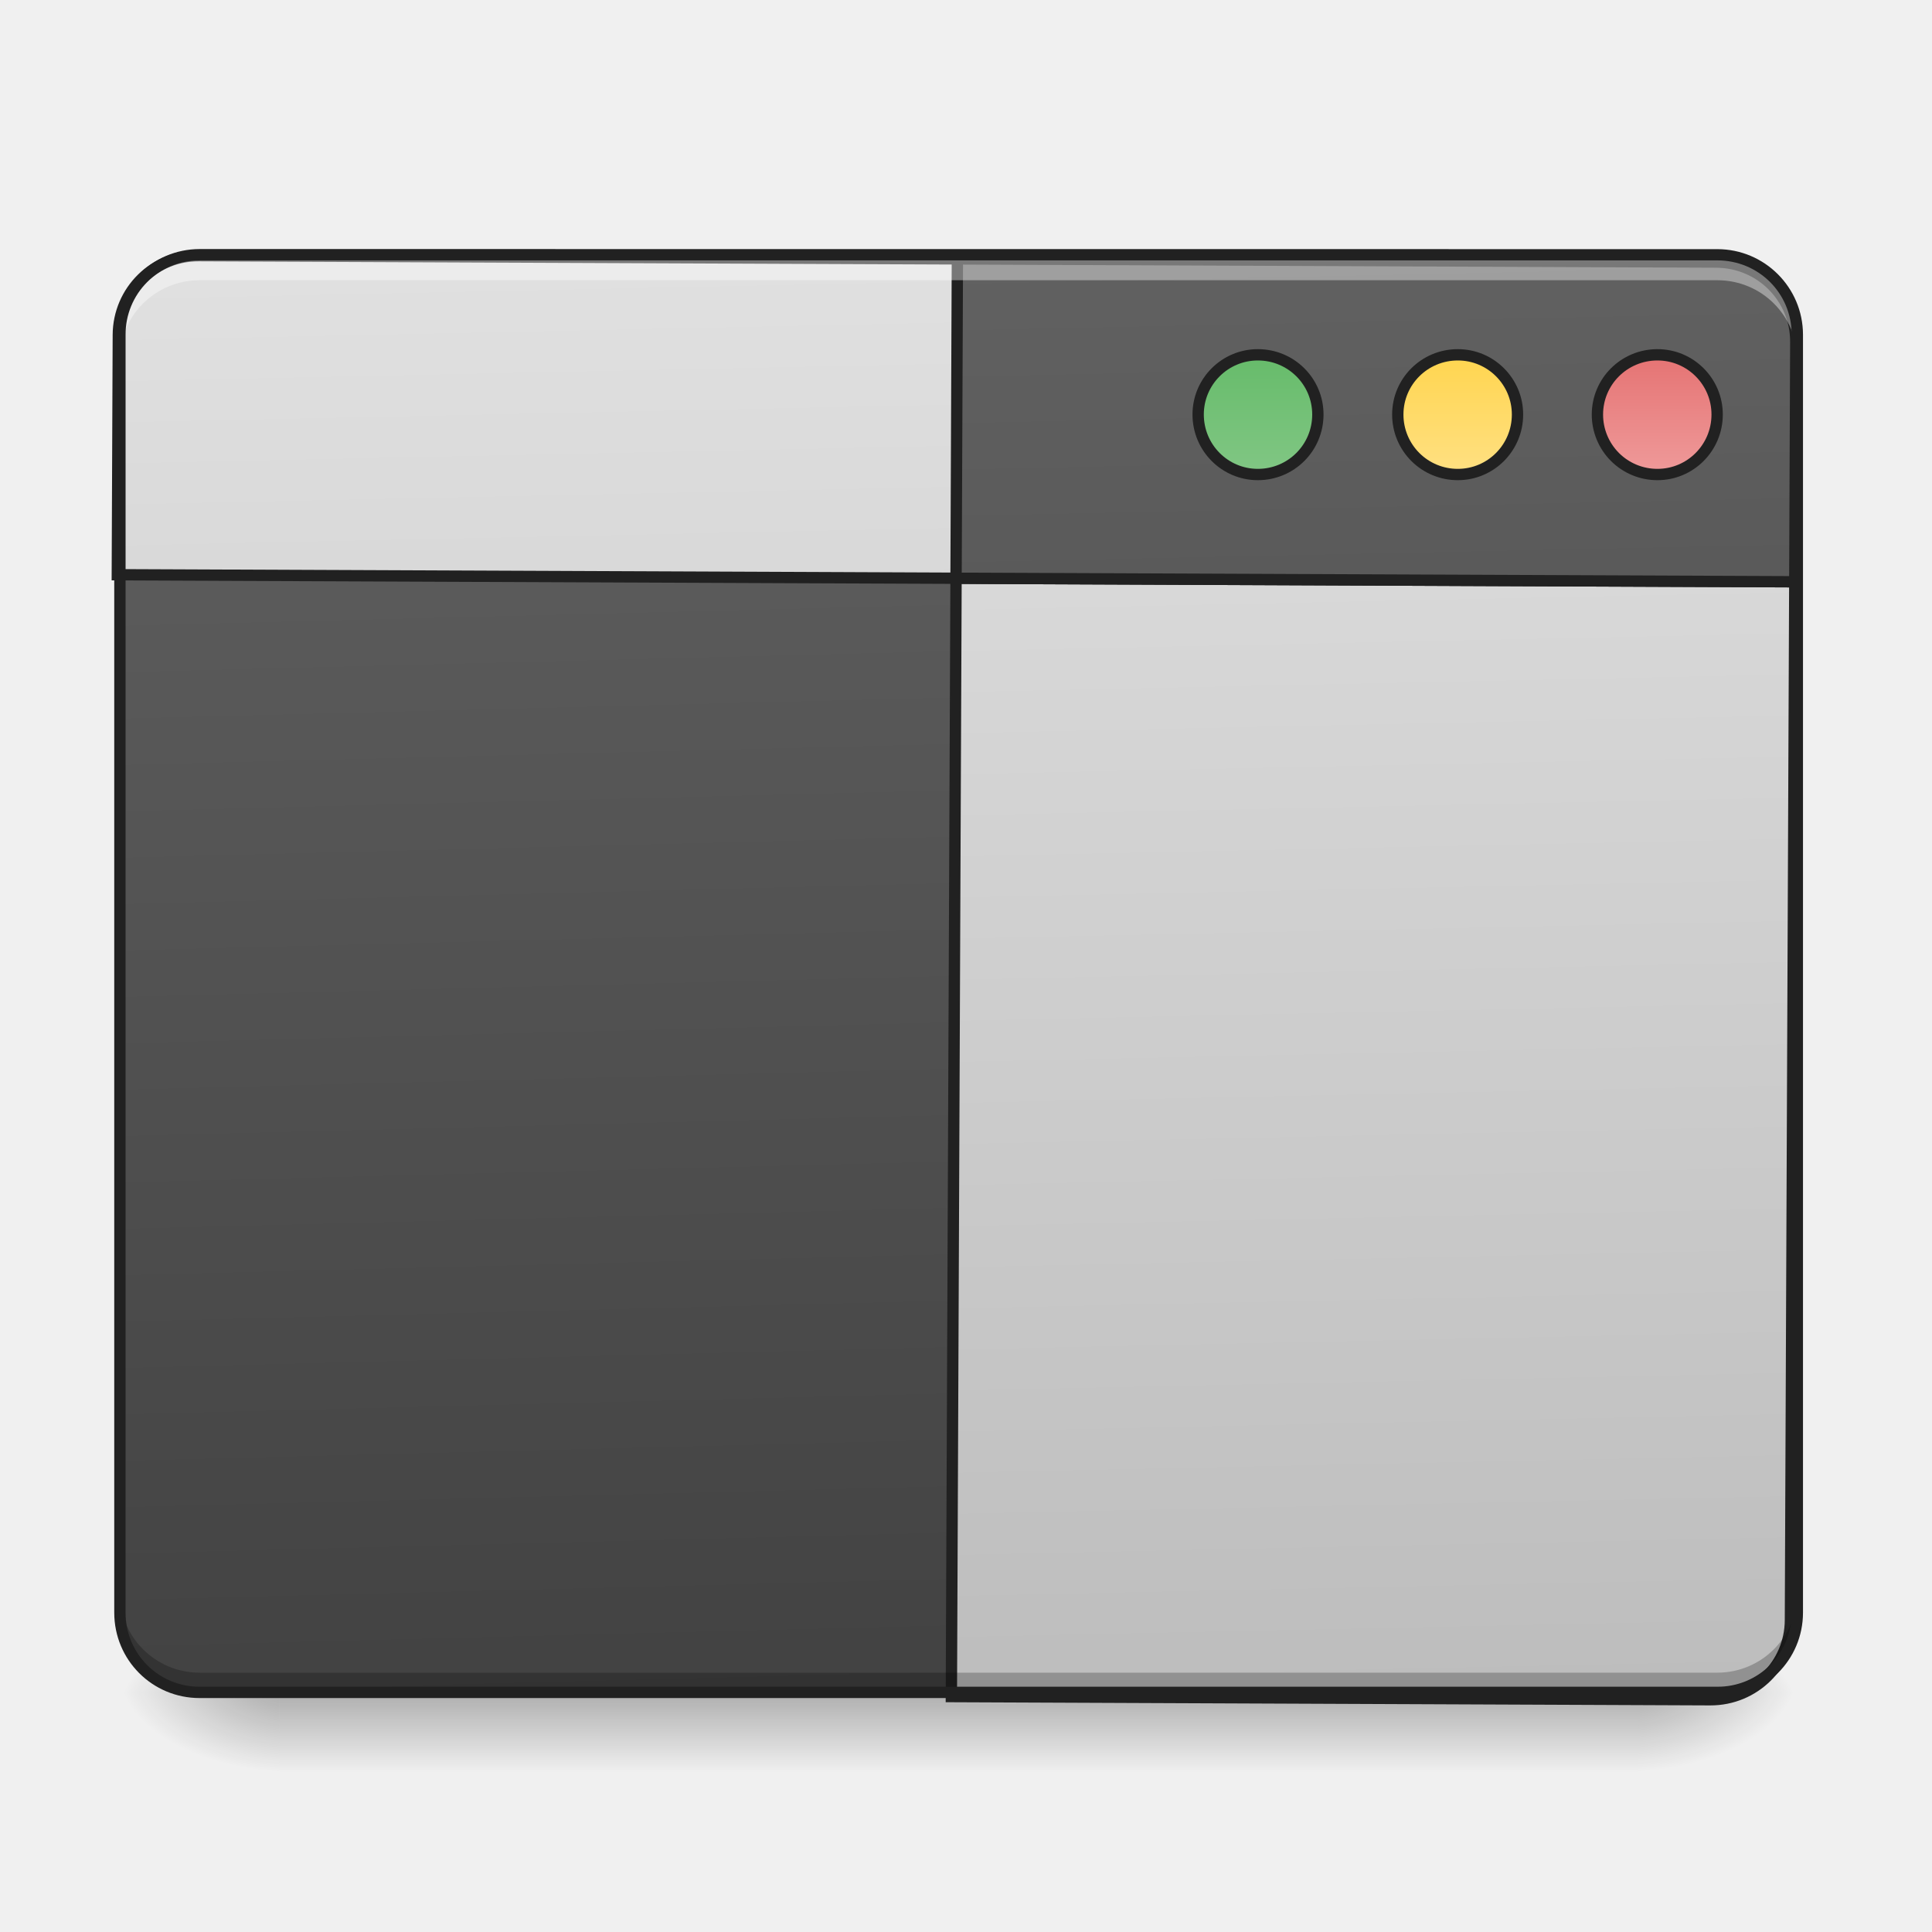
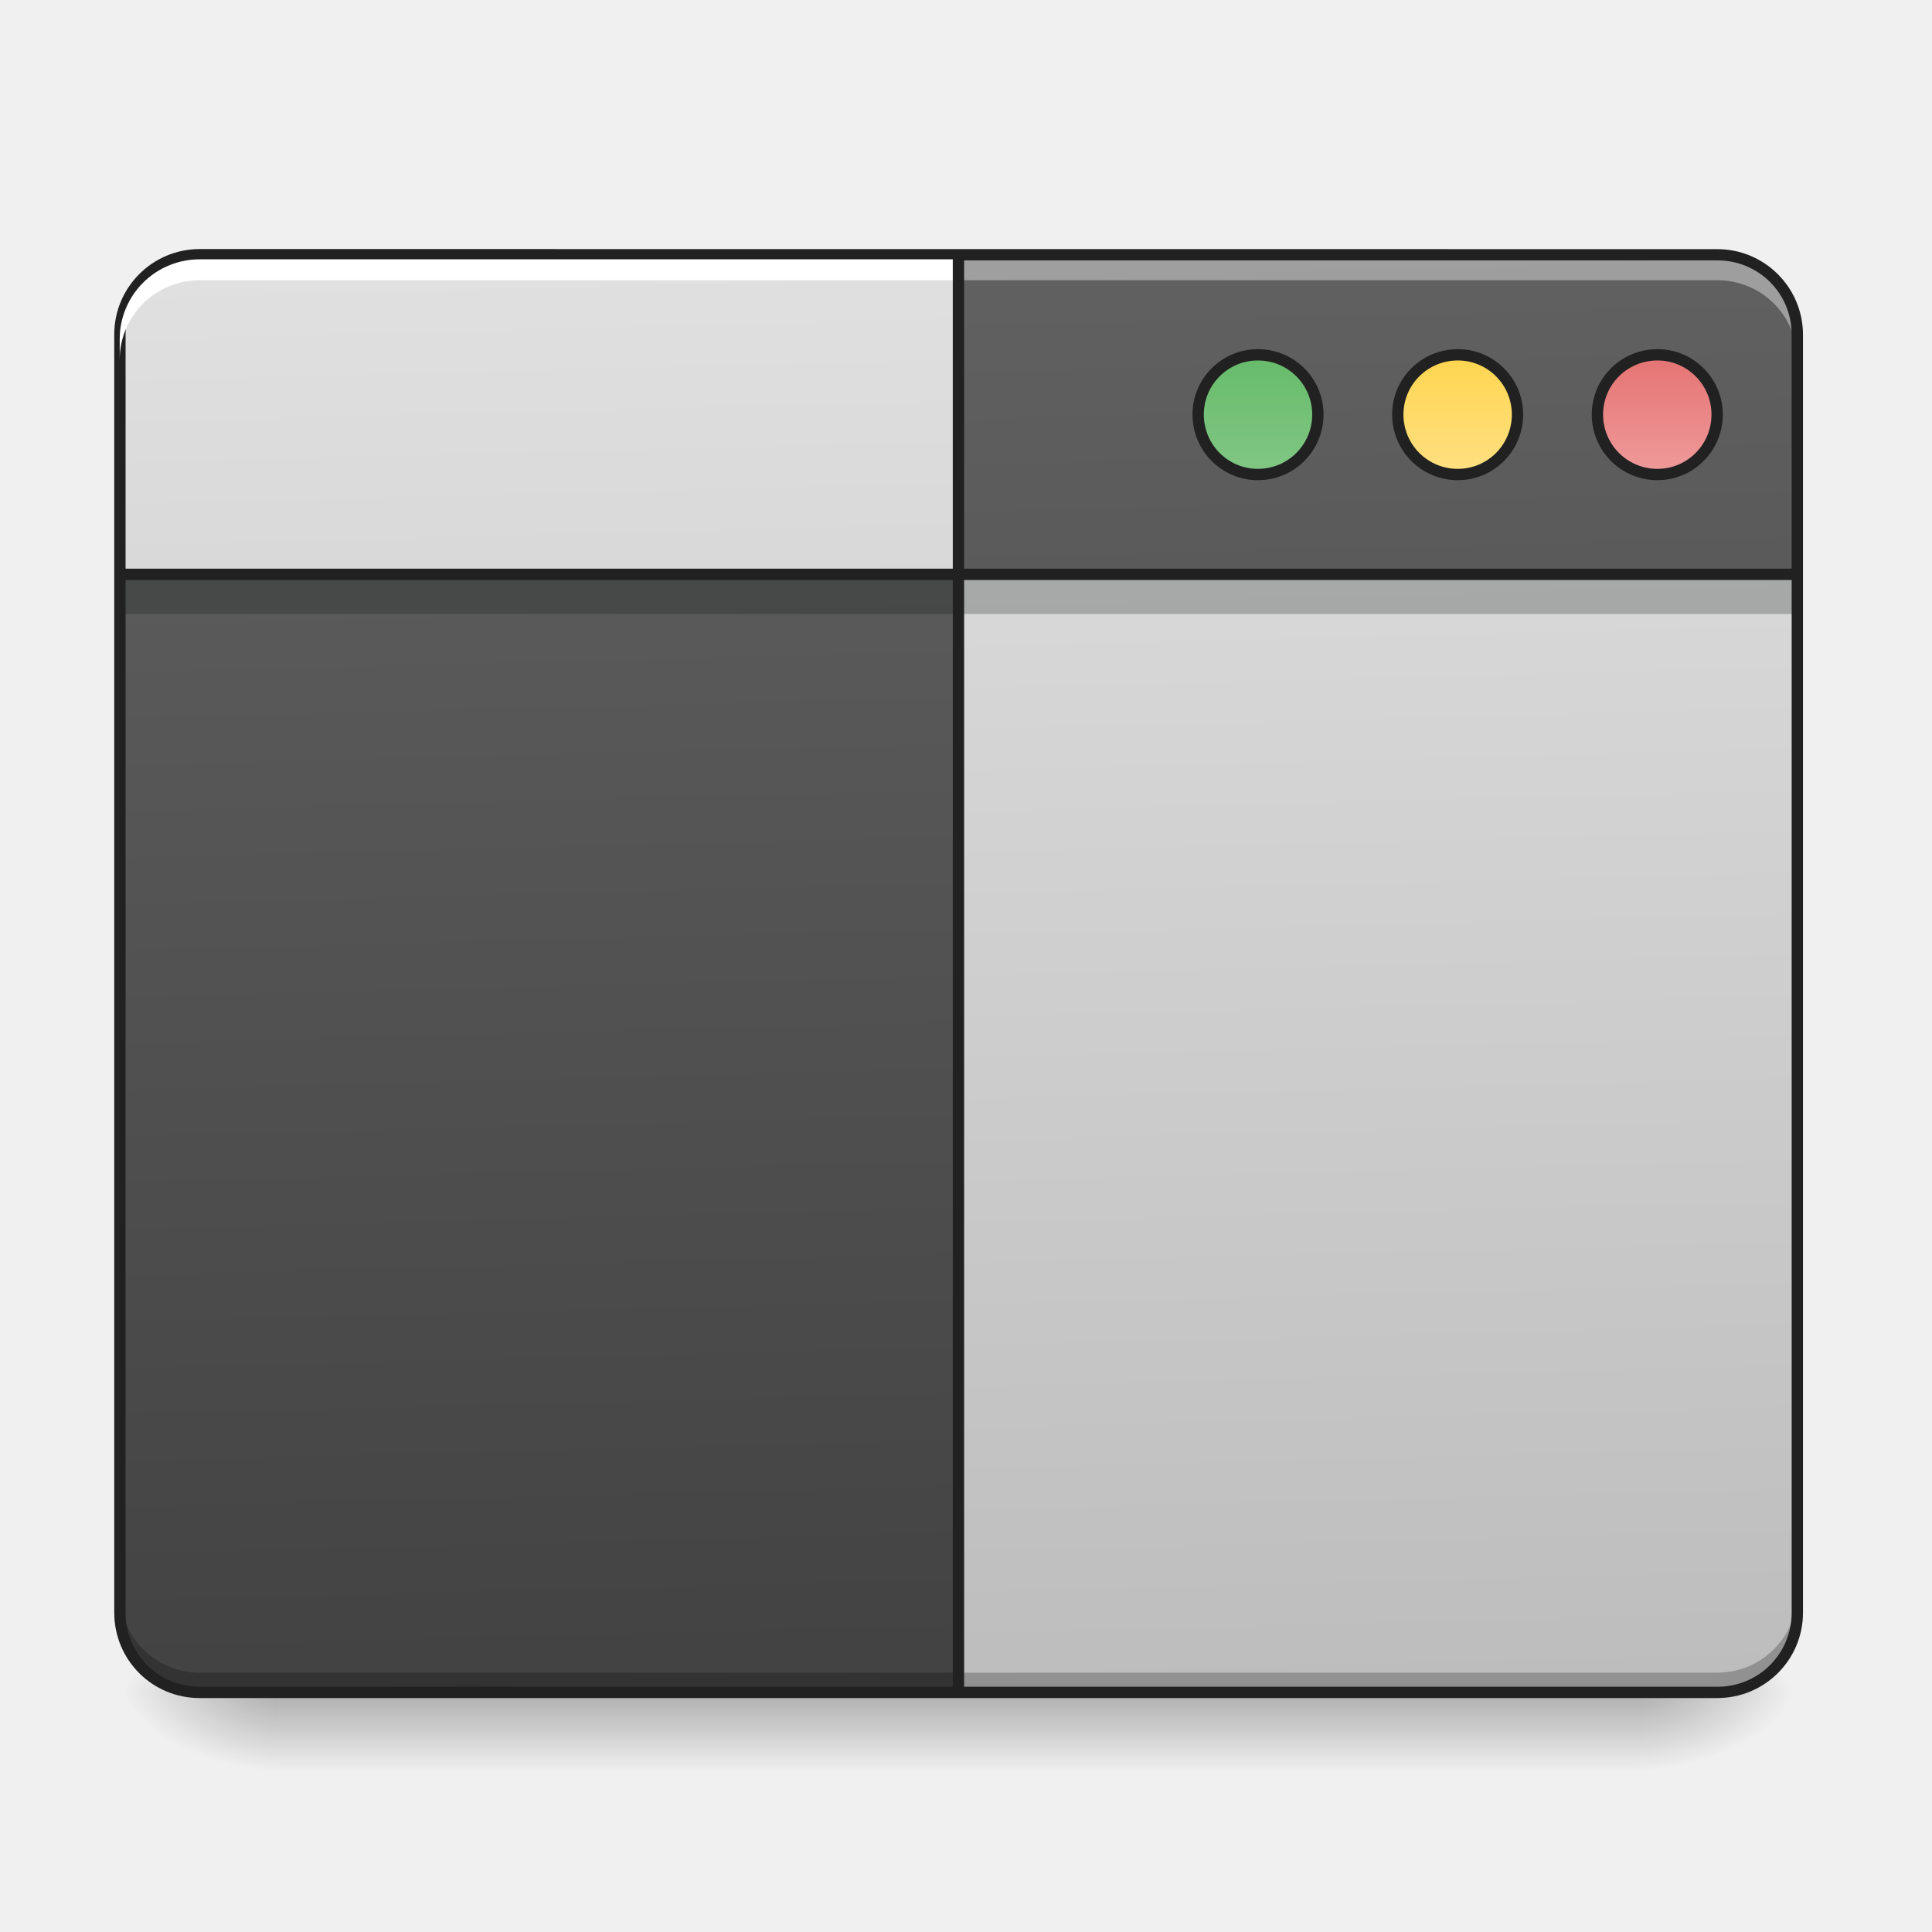
<svg xmlns="http://www.w3.org/2000/svg" width="22pt" height="22pt" viewBox="0 0 22 22">
  <defs>
    <linearGradient id="a" gradientUnits="userSpaceOnUse" x1="254" y1="233.5" x2="254" y2="254.667" gradientTransform="matrix(.04297 0 0 .04297 0 9.24)">
      <stop offset="0" stop-opacity=".275" />
      <stop offset="1" stop-opacity="0" />
    </linearGradient>
    <radialGradient id="b" gradientUnits="userSpaceOnUse" cx="450.909" cy="189.579" fx="450.909" fy="189.579" r="21.167" gradientTransform="matrix(0 -.05372 -.09669 0 36.75 43.722)">
      <stop offset="0" stop-opacity=".314" />
      <stop offset=".222" stop-opacity=".275" />
      <stop offset="1" stop-opacity="0" />
    </radialGradient>
    <radialGradient id="c" gradientUnits="userSpaceOnUse" cx="450.909" cy="189.579" fx="450.909" fy="189.579" r="21.167" gradientTransform="matrix(0 .05372 .09669 0 -14.92 -5.175)">
      <stop offset="0" stop-opacity=".314" />
      <stop offset=".222" stop-opacity=".275" />
      <stop offset="1" stop-opacity="0" />
    </radialGradient>
    <radialGradient id="d" gradientUnits="userSpaceOnUse" cx="450.909" cy="189.579" fx="450.909" fy="189.579" r="21.167" gradientTransform="matrix(0 -.05372 .09669 0 -14.92 43.722)">
      <stop offset="0" stop-opacity=".314" />
      <stop offset=".222" stop-opacity=".275" />
      <stop offset="1" stop-opacity="0" />
    </radialGradient>
    <radialGradient id="e" gradientUnits="userSpaceOnUse" cx="450.909" cy="189.579" fx="450.909" fy="189.579" r="21.167" gradientTransform="matrix(0 .05372 -.09669 0 36.75 -5.175)">
      <stop offset="0" stop-opacity=".314" />
      <stop offset=".222" stop-opacity=".275" />
      <stop offset="1" stop-opacity="0" />
    </radialGradient>
    <linearGradient id="f" gradientUnits="userSpaceOnUse" x1="306.917" y1="-25.792" x2="305.955" y2="-135.329" gradientTransform="matrix(.0518 0 0 .14947 -4.025 23.128)">
      <stop offset="0" stop-color="#424242" />
      <stop offset="1" stop-color="#616161" />
    </linearGradient>
-     <linearGradient id="g" gradientUnits="userSpaceOnUse" x1="306.917" y1="-25.792" x2="305.955" y2="-135.329" gradientTransform="matrix(4.55614 0 0 13.14618 -353.973 2034.18)">
+     <linearGradient id="g" gradientUnits="userSpaceOnUse" x1="306.917" y1="-25.792" x2="305.955" y2="-135.329" gradientTransform="matrix(.0518 0 0 .14947 -4.025 23.128)">
      <stop offset="0" stop-color="#bdbdbd" />
      <stop offset="1" stop-color="#e0e0e0" />
    </linearGradient>
-     <linearGradient id="h" gradientUnits="userSpaceOnUse" x1="306.917" y1="-25.792" x2="305.955" y2="-135.329" gradientTransform="matrix(4.55614 0 0 13.14618 -353.973 2034.18)">
+     <linearGradient id="h" gradientUnits="userSpaceOnUse" x1="306.917" y1="-25.792" x2="305.955" y2="-135.329" gradientTransform="matrix(.0518 0 0 .14947 -4.025 23.128)">
      <stop offset="0" stop-color="#bdbdbd" />
      <stop offset="1" stop-color="#e0e0e0" />
    </linearGradient>
-     <linearGradient id="i" gradientUnits="userSpaceOnUse" x1="306.917" y1="-25.792" x2="305.955" y2="-135.329" gradientTransform="matrix(4.55614 0 0 13.14618 -353.973 2034.18)">
+     <linearGradient id="i" gradientUnits="userSpaceOnUse" x1="306.917" y1="-25.792" x2="305.955" y2="-135.329" gradientTransform="matrix(.0518 0 0 .14947 -4.025 23.128)">
      <stop offset="0" stop-color="#424242" />
      <stop offset="1" stop-color="#616161" />
    </linearGradient>
    <linearGradient id="j" gradientUnits="userSpaceOnUse" x1="349.25" y1="-158.083" x2="349.25" y2="-115.75" gradientTransform="matrix(.75 0 0 .75 71.438 -2.48)">
      <stop offset="0" stop-color="#66bb6a" />
      <stop offset="1" stop-color="#81c784" />
    </linearGradient>
    <linearGradient id="k" gradientUnits="userSpaceOnUse" x1="349.25" y1="-158.083" x2="349.25" y2="-115.75" gradientTransform="matrix(.75 0 0 .75 124.354 -2.479)">
      <stop offset="0" stop-color="#ffd54f" />
      <stop offset="1" stop-color="#ffe082" />
    </linearGradient>
    <linearGradient id="l" gradientUnits="userSpaceOnUse" x1="349.25" y1="-158.083" x2="349.25" y2="-115.75" gradientTransform="matrix(.75 0 0 .75 177.27 -2.48)">
      <stop offset="0" stop-color="#e57373" />
      <stop offset="1" stop-color="#ef9a9a" />
    </linearGradient>
  </defs>
  <path d="M3.184 19.273h15.464v.91H3.184zm0 0" fill="url(#a)" />
  <path d="M18.648 19.273h1.817v-.91h-1.817zm0 0" fill="url(#b)" />
  <path d="M3.184 19.273h-1.82v.91h1.82zm0 0" fill="url(#c)" />
  <path d="M3.184 19.273h-1.82v-.91h1.82zm0 0" fill="url(#d)" />
  <path d="M18.648 19.273h1.817v.91h-1.817zm0 0" fill="url(#e)" />
  <path d="M2.273 2.902h17.282c.504 0 .91.407.91.907v14.554c0 .504-.406.91-.91.91H2.273c-.5 0-.91-.406-.91-.91V3.81c0-.5.41-.907.91-.907zm0 0" fill="url(#f)" />
-   <path d="M959.908 255.266v1439.862h759.956c44.32 0 80.05-35.73 80.05-80.05V334.972c0-44.32-35.73-79.706-80.05-79.706zm0 0" transform="rotate(.24) scale(.01137)" fill="url(#g)" stroke-width="11.339" stroke-linecap="round" stroke="#212121" />
-   <path d="M199.952 255.266c-44.319 0-80.05 35.386-80.05 79.706V575.12h1680.012V334.972c0-44.32-35.73-79.706-80.05-79.706zm0 0" transform="rotate(.24) scale(.01137)" fill="url(#h)" stroke-width="11.339" stroke-linecap="round" stroke="#212121" />
+   <path d="M10.914 2.902v16.371h8.64c.505 0 .91-.406.91-.91V3.81a.905.905 0 0 0-.91-.907zm0 0" fill="url(#g)" />
+   <path d="M1.363 6.54h19.102v.452H1.363zm0 0" fill="#0a0d0e" fill-opacity=".235" />
+   <path d="M2.273 2.902a.905.905 0 0 0-.91.907v2.73h19.102V3.81a.905.905 0 0 0-.91-.907zm0 0" fill="url(#h)" />
  <path d="M2.273 19.281a.909.909 0 0 1-.91-.91v-.234c0 .504.407.91.91.91h17.282c.504 0 .91-.406.91-.91v.234c0 .504-.406.91-.91.91zm0 0" fill-opacity=".235" />
-   <path d="M959.908 255.266V575.12h840.006V334.972c0-44.32-35.73-79.706-80.05-79.706zm0 0" transform="rotate(.24) scale(.01137)" fill="url(#i)" stroke-width="11.339" stroke-linecap="round" stroke="#212121" />
+   <path d="M10.914 2.902V6.54h9.55V3.81a.905.905 0 0 0-.91-.907zm0 0" fill="url(#i)" />
  <path d="M2.273 2.953a.909.909 0 0 0-.91.91v.235c0-.504.407-.907.91-.907h17.282c.504 0 .91.403.91.907v-.235a.909.909 0 0 0-.91-.91zm0 0" fill="#fff" fill-opacity=".392" />
  <path d="M2.273 2.836a.973.973 0 0 0-.972.973v14.554c0 .54.433.973.972.973h17.282c.539 0 .976-.434.976-.973V3.81a.976.976 0 0 0-.976-.973zm0 .129h17.282c.472 0 .847.375.847.844v14.554a.841.841 0 0 1-.847.844H2.273a.84.84 0 0 1-.843-.844V3.81a.84.84 0 0 1 .843-.844zm0 0" fill="#212121" />
  <path d="M333.332-121.009c8.817 0 15.907 7.09 15.907 15.817 0 8.817-7.09 15.907-15.907 15.907-8.727 0-15.817-7.09-15.817-15.907 0-8.727 7.09-15.817 15.817-15.817zm0 0" transform="matrix(.04297 0 0 .04297 0 9.24)" fill="url(#j)" stroke-width="3" stroke-linecap="round" stroke="#212121" />
  <path d="M386.327-121.009c8.726 0 15.816 7.09 15.816 15.817 0 8.817-7.09 15.907-15.816 15.907a15.867 15.867 0 0 1-15.908-15.907c0-8.727 7.09-15.817 15.908-15.817zm0 0" transform="matrix(.04297 0 0 .04297 0 9.24)" fill="url(#k)" stroke-width="3" stroke-linecap="round" stroke="#212121" />
  <path d="M439.23-121.009c8.727 0 15.817 7.09 15.817 15.817 0 8.817-7.09 15.907-15.816 15.907a15.867 15.867 0 0 1-15.908-15.907c0-8.727 7.09-15.817 15.908-15.817zm0 0" transform="matrix(.04297 0 0 .04297 0 9.24)" fill="url(#l)" stroke-width="3" stroke-linecap="round" stroke="#212121" />
+   <path d="M2.273 2.953a.909.909 0 0 0-.91.91v.235c0-.504.407-.907.91-.907h8.641v-.238zm0 0" fill="#fff" />
+   <path d="M10.914 19.273V2.903M1.363 6.54h19.102" fill="none" stroke-width=".129" stroke="#212121" />
</svg>
